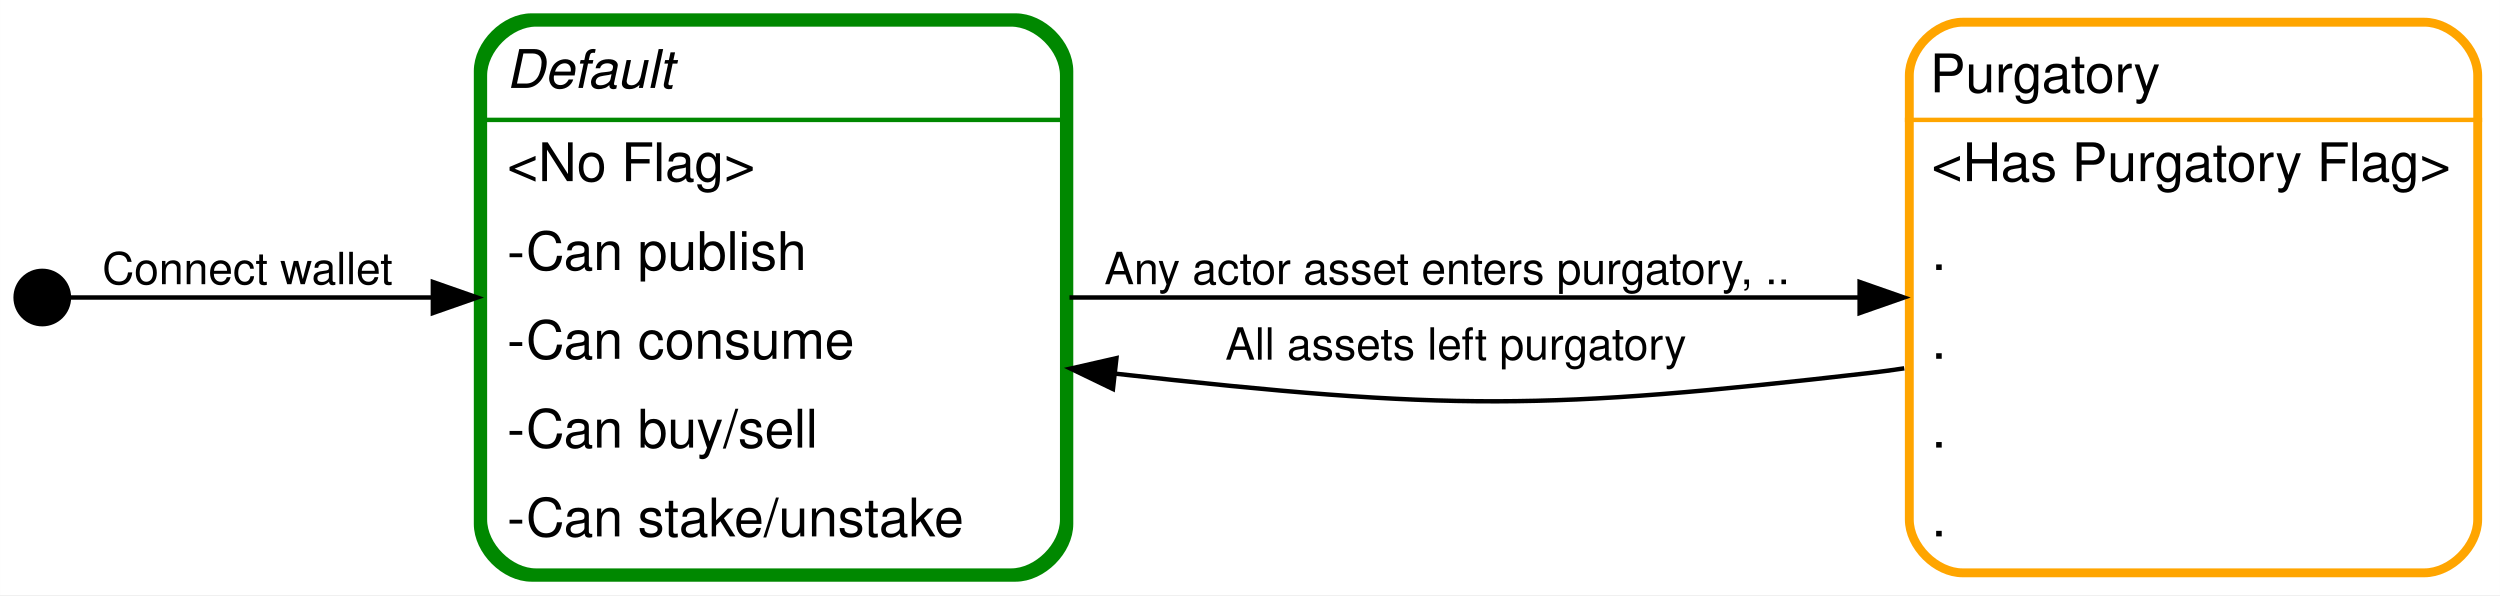
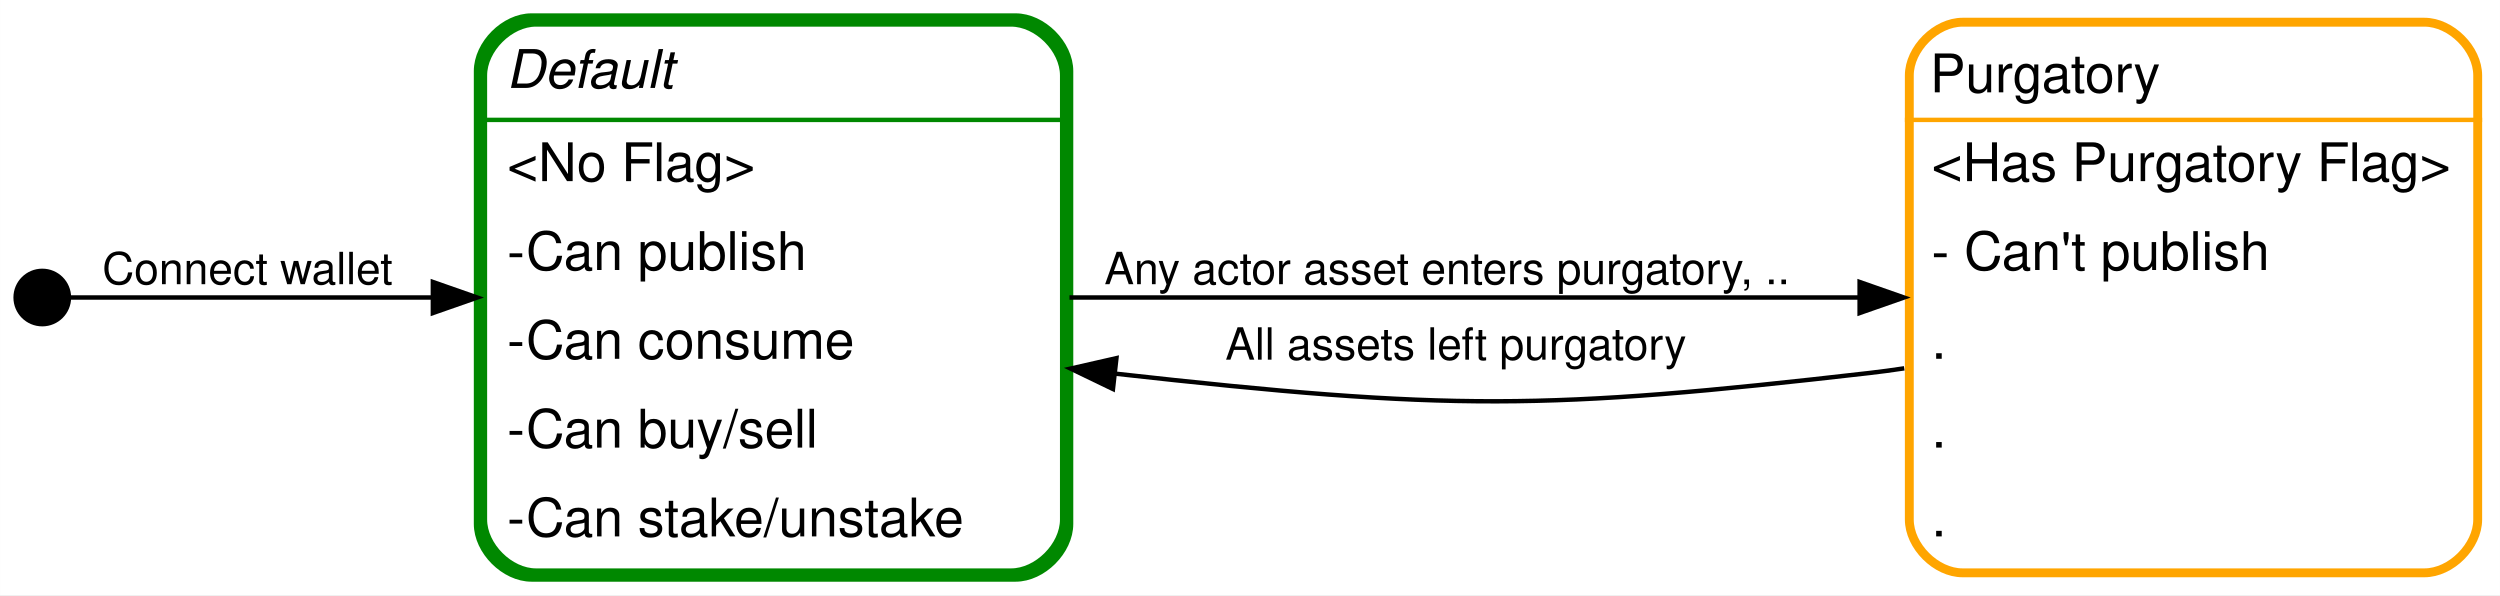
<svg xmlns="http://www.w3.org/2000/svg" width="563pt" height="134pt" viewBox="0.00 0.00 562.96 134.00">
  <g id="graph0" class="graph" transform="scale(1 1) rotate(0) translate(4 130)">
    <polygon fill="#ffffff" stroke="transparent" points="-4,4 -4,-130 558.957,-130 558.957,4 -4,4" />
    <g id="node1" class="node">
      <ellipse fill="#000000" stroke="#000000" stroke-width="2" cx="5.5" cy="-63" rx="5.5" ry="5.5" />
    </g>
    <g id="node2" class="node">
      <path fill="none" stroke="#008800" stroke-width="2" d="M224.683,-126C224.683,-126 115.683,-126 115.683,-126 109.683,-126 103.683,-120 103.683,-114 103.683,-114 103.683,-12 103.683,-12 103.683,-6 109.683,0 115.683,0 115.683,0 224.683,0 224.683,0 230.683,0 236.683,-6 236.683,-12 236.683,-12 236.683,-114 236.683,-114 236.683,-120 230.683,-126 224.683,-126" />
      <text text-anchor="start" x="109.994" y="-110.2" font-family="Helvetica,sans-Serif" font-style="italic" font-size="12.00" fill="#000000">               Default          </text>
      <text text-anchor="start" x="110.183" y="-89.2" font-family="Helvetica,sans-Serif" font-size="12.00" fill="#000000">&lt;No Flag&gt;</text>
      <text text-anchor="start" x="110.183" y="-69.2" font-family="Helvetica,sans-Serif" font-size="12.00" fill="#000000">-Can publish</text>
      <text text-anchor="start" x="110.183" y="-49.2" font-family="Helvetica,sans-Serif" font-size="12.00" fill="#000000">-Can consume</text>
      <text text-anchor="start" x="110.183" y="-29.2" font-family="Helvetica,sans-Serif" font-size="12.00" fill="#000000">-Can buy/sell</text>
      <text text-anchor="start" x="110.183" y="-9.2" font-family="Helvetica,sans-Serif" font-size="12.00" fill="#000000">-Can stake/unstake</text>
      <polygon fill="#008800" stroke="#008800" points="104.183,-103 104.183,-103 237.183,-103 237.183,-103 104.183,-103" />
      <path fill="none" stroke="#008800" stroke-width="2" d="M116.683,-1C116.683,-1 223.683,-1 223.683,-1 229.683,-1 235.683,-7 235.683,-13 235.683,-13 235.683,-113 235.683,-113 235.683,-119 229.683,-125 223.683,-125 223.683,-125 116.683,-125 116.683,-125 110.683,-125 104.683,-119 104.683,-113 104.683,-113 104.683,-13 104.683,-13 104.683,-7 110.683,-1 116.683,-1" />
    </g>
    <g id="edge1" class="edge">
      <path fill="none" stroke="#000000" d="M11.361,-63C24.862,-63 59.573,-63 93.113,-63" />
      <polygon fill="#000000" stroke="#000000" points="93.46,-66.5 103.46,-63 93.46,-59.5 93.46,-66.5" />
      <text text-anchor="start" x="19" y="-66" font-family="Helvetica,sans-Serif" font-size="10.00" fill="#000000"> Connect wallet   </text>
    </g>
    <g id="node3" class="node">
      <polygon fill="transparent" stroke="transparent" stroke-width="2" points="554.957,-126 424.957,-126 424.957,0 554.957,0 554.957,-126" />
      <text text-anchor="start" x="430.604" y="-109.2" font-family="Helvetica,sans-Serif" font-size="12.00" fill="#000000">          Purgatory          </text>
      <text text-anchor="start" x="430.957" y="-89.2" font-family="Helvetica,sans-Serif" font-size="12.00" fill="#000000">&lt;Has Purgatory Flag&gt;</text>
-       <text text-anchor="start" x="430.957" y="-69.2" font-family="Helvetica,sans-Serif" font-size="12.00" fill="#000000">.</text>
+       <text text-anchor="start" x="430.957" y="-69.2" font-family="Helvetica,sans-Serif" font-size="12.00" fill="#000000">- Can't publish</text>
      <text text-anchor="start" x="430.957" y="-49.2" font-family="Helvetica,sans-Serif" font-size="12.00" fill="#000000">.</text>
      <text text-anchor="start" x="430.957" y="-29.2" font-family="Helvetica,sans-Serif" font-size="12.00" fill="#000000">.</text>
      <text text-anchor="start" x="430.957" y="-9.2" font-family="Helvetica,sans-Serif" font-size="12.00" fill="#000000">.</text>
      <polygon fill="#ffa500" stroke="#ffa500" points="424.957,-103 424.957,-103 554.957,-103 554.957,-103 424.957,-103" />
      <path fill="none" stroke="#ffa500" stroke-width="2" d="M437.957,-1C437.957,-1 541.957,-1 541.957,-1 547.957,-1 553.957,-7 553.957,-13 553.957,-13 553.957,-113 553.957,-113 553.957,-119 547.957,-125 541.957,-125 541.957,-125 437.957,-125 437.957,-125 431.957,-125 425.957,-119 425.957,-113 425.957,-113 425.957,-13 425.957,-13 425.957,-7 431.957,-1 437.957,-1" />
    </g>
    <g id="edge2" class="edge">
      <path fill="none" stroke="#000000" d="M236.829,-63C288.674,-63 360.625,-63 414.569,-63" />
      <polygon fill="#000000" stroke="#000000" points="414.764,-66.5 424.764,-63 414.764,-59.5 414.764,-66.5" />
      <text text-anchor="start" x="244.683" y="-66" font-family="Helvetica,sans-Serif" font-size="10.00" fill="#000000">  Any actor asset enters purgatory, ..    </text>
    </g>
    <g id="edge3" class="edge">
      <path fill="none" stroke="#000000" d="M424.816,-47.053C422.17,-46.651 419.543,-46.297 416.957,-46 344.011,-37.618 322.513,-37.43 247.058,-45.863" />
      <polygon fill="#000000" stroke="#000000" points="246.616,-42.391 237.072,-46.992 247.402,-49.346 246.616,-42.391" />
      <text text-anchor="start" x="271.918" y="-49" font-family="Helvetica,sans-Serif" font-size="10.00" fill="#000000">All assets left purgatory     </text>
    </g>
  </g>
</svg>
